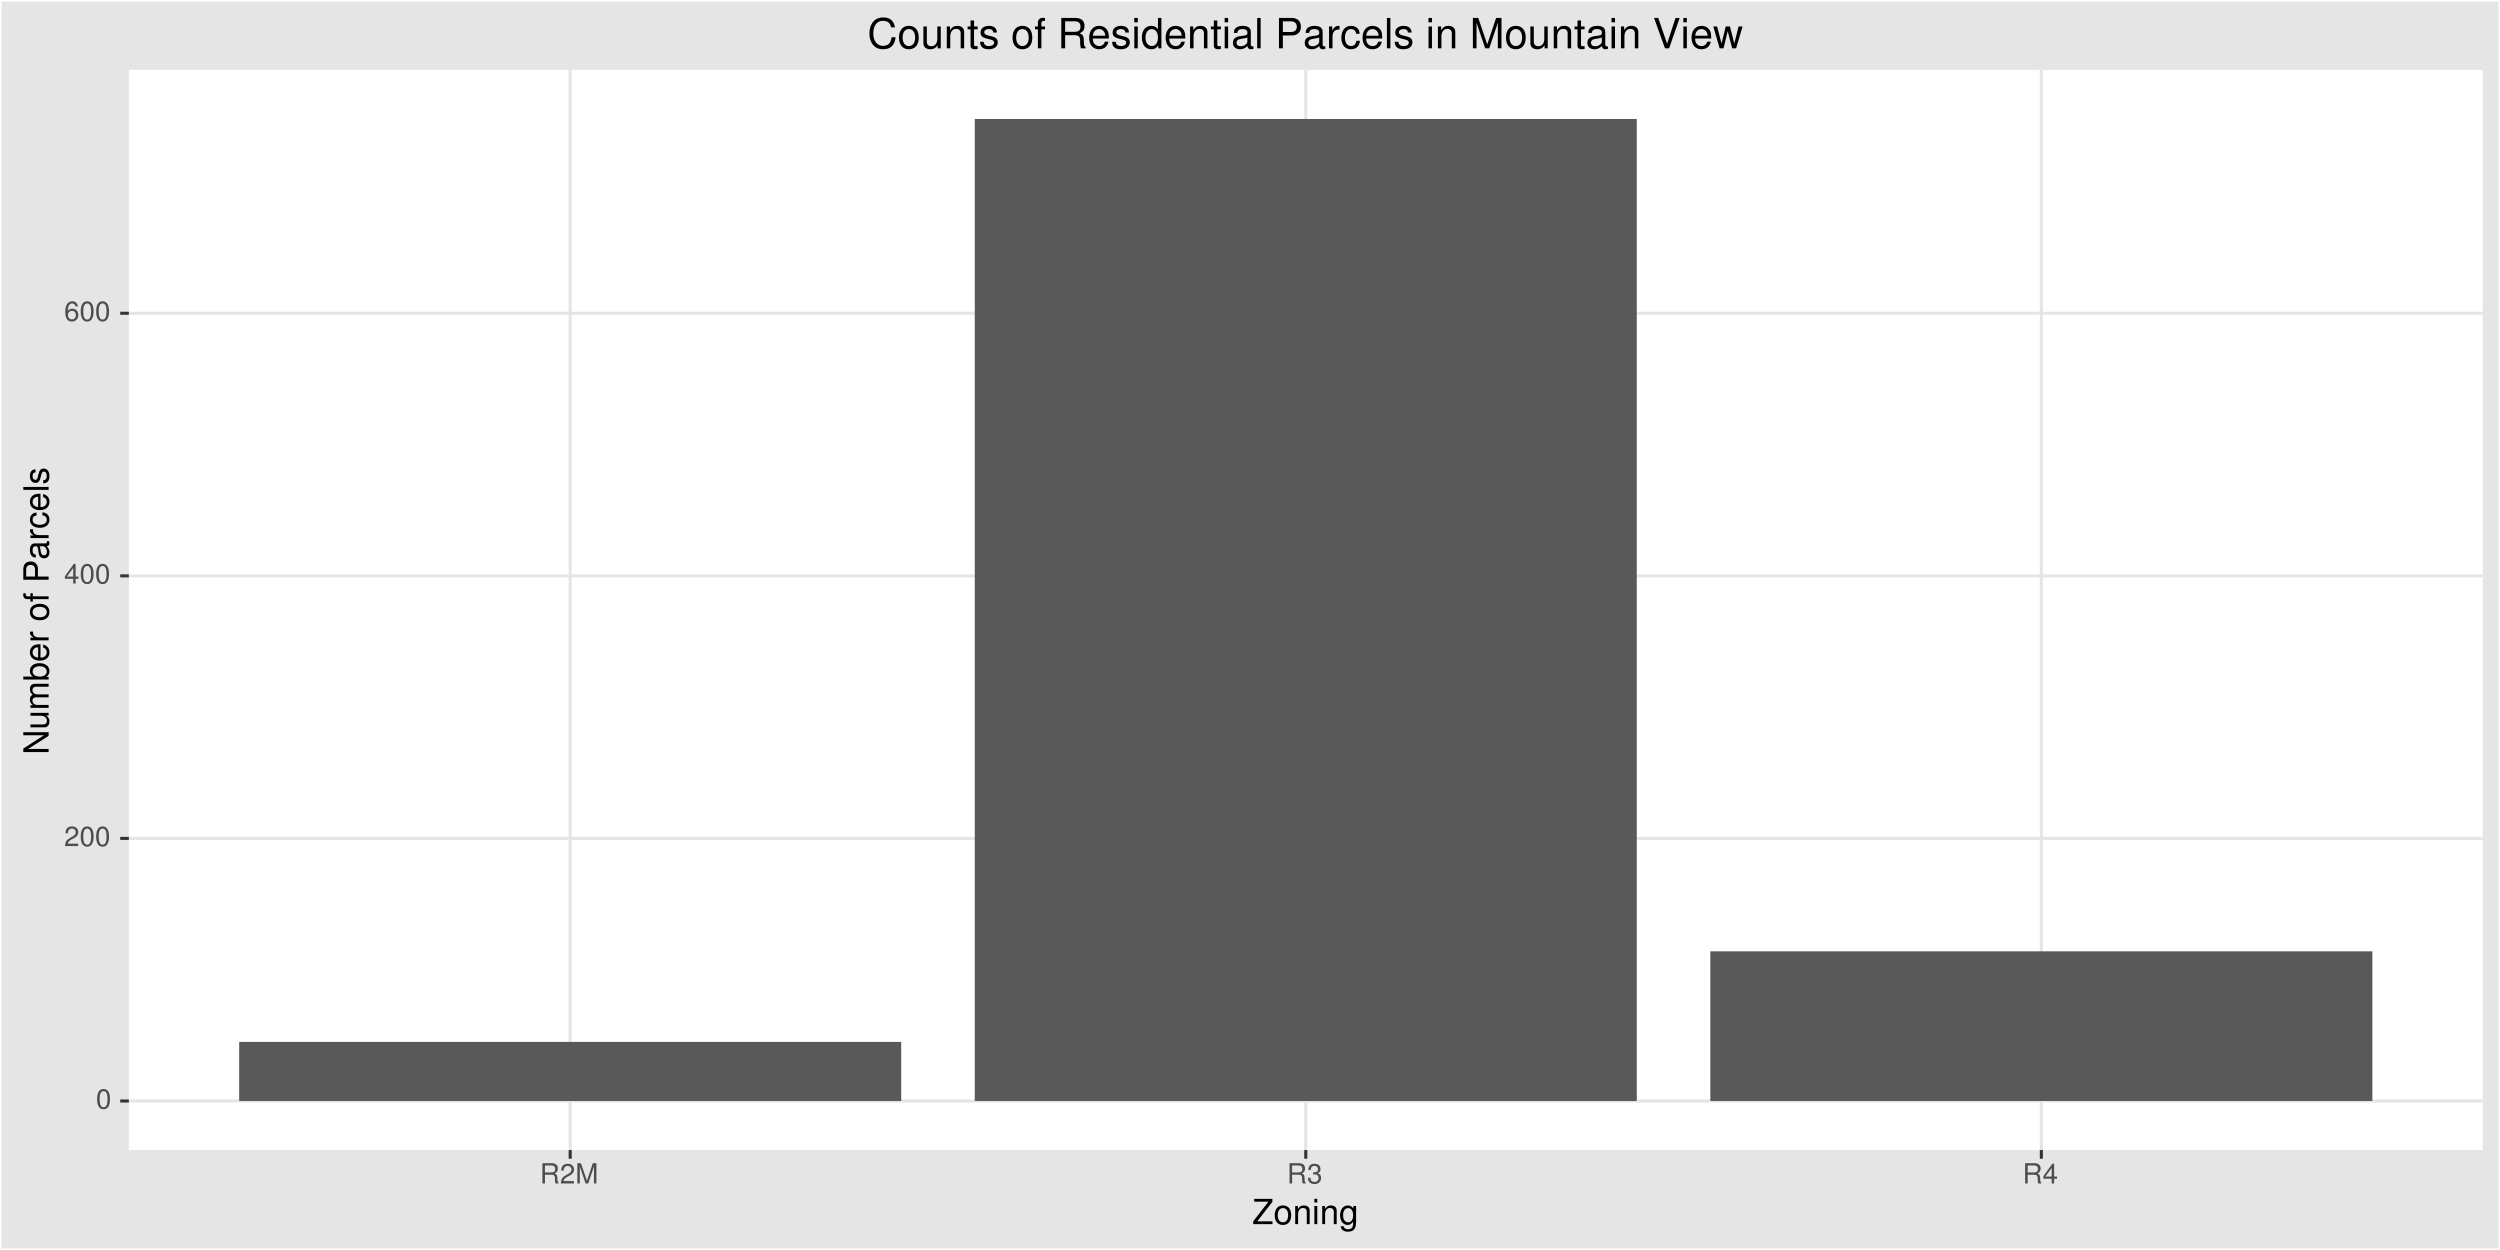
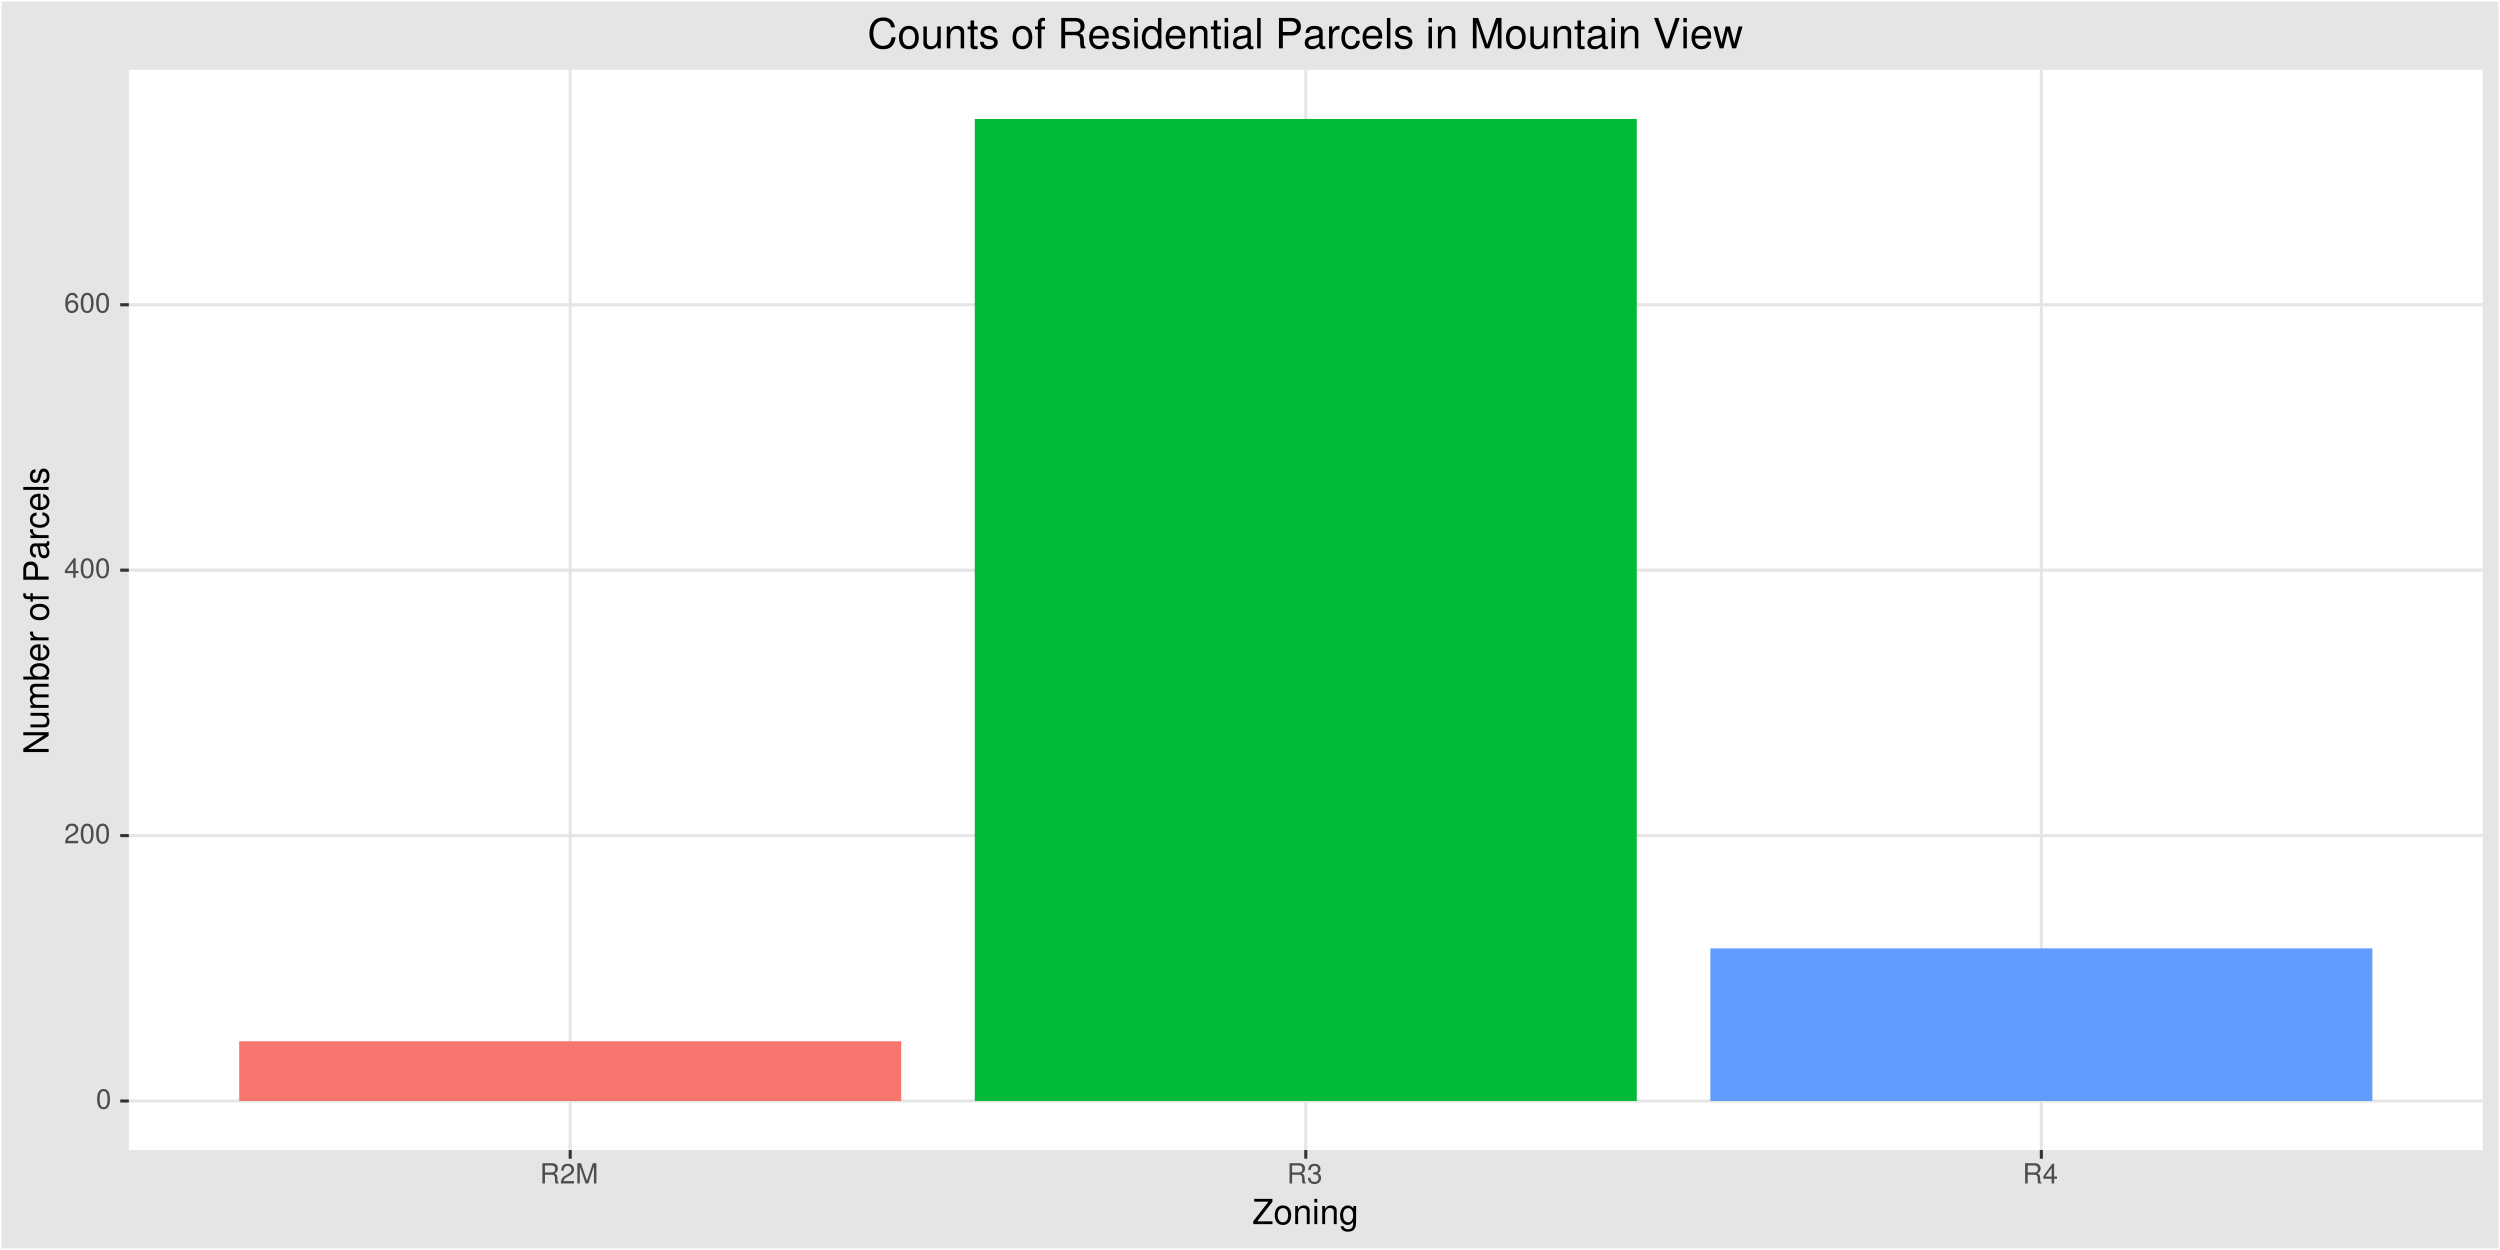
<svg xmlns="http://www.w3.org/2000/svg" xmlns:xlink="http://www.w3.org/1999/xlink" width="864pt" height="432pt" viewBox="0 0 864 432" version="1.1">
  <defs>
    <g>
      <symbol overflow="visible" id="glyph0-0">
        <path style="stroke:none;" d="" />
      </symbol>
      <symbol overflow="visible" id="glyph0-1">
        <path style="stroke:none;" d="M 2.641 -6.797 C 2 -6.797 1.422 -6.531 1.078 -6.047 C 0.641 -5.453 0.406 -4.547 0.406 -3.297 C 0.406 -1 1.188 0.219 2.641 0.219 C 4.078 0.219 4.859 -1 4.859 -3.234 C 4.859 -4.562 4.656 -5.438 4.203 -6.047 C 3.844 -6.531 3.281 -6.797 2.641 -6.797 Z M 2.641 -6.047 C 3.547 -6.047 4 -5.125 4 -3.312 C 4 -1.375 3.562 -0.484 2.625 -0.484 C 1.734 -0.484 1.281 -1.422 1.281 -3.281 C 1.281 -5.141 1.734 -6.047 2.641 -6.047 Z M 2.641 -6.047 " />
      </symbol>
      <symbol overflow="visible" id="glyph0-2">
        <path style="stroke:none;" d="M 4.859 -0.828 L 1.281 -0.828 C 1.359 -1.391 1.672 -1.75 2.5 -2.234 L 3.469 -2.75 C 4.406 -3.266 4.906 -3.969 4.906 -4.812 C 4.906 -5.375 4.672 -5.906 4.266 -6.266 C 3.859 -6.625 3.375 -6.797 2.719 -6.797 C 1.859 -6.797 1.219 -6.5 0.844 -5.922 C 0.609 -5.562 0.5 -5.125 0.484 -4.438 L 1.328 -4.438 C 1.359 -4.906 1.406 -5.188 1.531 -5.406 C 1.75 -5.812 2.188 -6.062 2.703 -6.062 C 3.469 -6.062 4.031 -5.516 4.031 -4.781 C 4.031 -4.25 3.719 -3.797 3.125 -3.438 L 2.234 -2.938 C 0.812 -2.141 0.406 -1.5 0.328 0 L 4.859 0 Z M 4.859 -0.828 " />
      </symbol>
      <symbol overflow="visible" id="glyph0-3">
        <path style="stroke:none;" d="M 3.141 -1.625 L 3.141 0 L 3.984 0 L 3.984 -1.625 L 4.984 -1.625 L 4.984 -2.391 L 3.984 -2.391 L 3.984 -6.797 L 3.359 -6.797 L 0.266 -2.516 L 0.266 -1.625 Z M 3.141 -2.391 L 1 -2.391 L 3.141 -5.359 Z M 3.141 -2.391 " />
      </symbol>
      <symbol overflow="visible" id="glyph0-4">
        <path style="stroke:none;" d="M 4.781 -5.031 C 4.609 -6.141 3.891 -6.797 2.844 -6.797 C 2.094 -6.797 1.422 -6.438 1.031 -5.828 C 0.609 -5.172 0.406 -4.344 0.406 -3.094 C 0.406 -1.953 0.578 -1.234 0.984 -0.625 C 1.359 -0.078 1.953 0.219 2.703 0.219 C 3.984 0.219 4.922 -0.734 4.922 -2.078 C 4.922 -3.344 4.062 -4.234 2.844 -4.234 C 2.172 -4.234 1.641 -3.969 1.281 -3.469 C 1.281 -5.125 1.828 -6.047 2.797 -6.047 C 3.391 -6.047 3.797 -5.672 3.938 -5.031 Z M 2.734 -3.484 C 3.547 -3.484 4.062 -2.922 4.062 -2 C 4.062 -1.156 3.484 -0.531 2.703 -0.531 C 1.922 -0.531 1.328 -1.188 1.328 -2.047 C 1.328 -2.891 1.906 -3.484 2.734 -3.484 Z M 2.734 -3.484 " />
      </symbol>
      <symbol overflow="visible" id="glyph0-5">
        <path style="stroke:none;" d="M 1.781 -3.016 L 4.094 -3.016 C 4.891 -3.016 5.234 -2.625 5.234 -1.766 L 5.234 -1.141 C 5.234 -0.703 5.312 -0.281 5.438 0 L 6.516 0 L 6.516 -0.219 C 6.172 -0.453 6.109 -0.703 6.094 -1.625 C 6.078 -2.781 5.906 -3.125 5.141 -3.453 C 5.922 -3.844 6.25 -4.328 6.25 -5.125 C 6.25 -6.328 5.484 -7 4.109 -7 L 0.891 -7 L 0.891 0 L 1.781 0 Z M 1.781 -3.797 L 1.781 -6.203 L 3.938 -6.203 C 4.438 -6.203 4.734 -6.125 4.953 -5.938 C 5.188 -5.734 5.312 -5.422 5.312 -5 C 5.312 -4.172 4.891 -3.797 3.938 -3.797 Z M 1.781 -3.797 " />
      </symbol>
      <symbol overflow="visible" id="glyph0-6">
        <path style="stroke:none;" d="M 4.484 0 L 6.453 -5.859 L 6.453 0 L 7.297 0 L 7.297 -7 L 6.062 -7 L 4.031 -0.906 L 1.953 -7 L 0.719 -7 L 0.719 0 L 1.562 0 L 1.562 -5.859 L 3.547 0 Z M 4.484 0 " />
      </symbol>
      <symbol overflow="visible" id="glyph0-7">
        <path style="stroke:none;" d="M 2.125 -3.125 L 2.578 -3.125 C 3.516 -3.125 3.984 -2.703 3.984 -1.891 C 3.984 -1.031 3.469 -0.531 2.578 -0.531 C 1.656 -0.531 1.203 -0.984 1.156 -1.969 L 0.312 -1.969 C 0.344 -1.422 0.438 -1.078 0.609 -0.766 C 0.953 -0.109 1.625 0.219 2.547 0.219 C 3.953 0.219 4.859 -0.609 4.859 -1.906 C 4.859 -2.766 4.516 -3.25 3.703 -3.516 C 4.344 -3.766 4.656 -4.25 4.656 -4.938 C 4.656 -6.109 3.875 -6.797 2.578 -6.797 C 1.203 -6.797 0.484 -6.047 0.453 -4.609 L 1.297 -4.609 C 1.312 -5.016 1.344 -5.25 1.453 -5.453 C 1.641 -5.828 2.062 -6.062 2.594 -6.062 C 3.344 -6.062 3.797 -5.625 3.797 -4.906 C 3.797 -4.422 3.609 -4.141 3.25 -3.984 C 3.016 -3.891 2.719 -3.844 2.125 -3.844 Z M 2.125 -3.125 " />
      </symbol>
      <symbol overflow="visible" id="glyph1-0">
        <path style="stroke:none;" d="" />
      </symbol>
      <symbol overflow="visible" id="glyph1-1">
        <path style="stroke:none;" d="M 6.969 -8.75 L 0.672 -8.75 L 0.672 -7.766 L 5.594 -7.766 L 0.344 -0.984 L 0.344 0 L 7 0 L 7 -0.984 L 1.734 -0.984 L 6.969 -7.734 Z M 6.969 -8.75 " />
      </symbol>
      <symbol overflow="visible" id="glyph1-2">
        <path style="stroke:none;" d="M 3.266 -6.469 C 1.5 -6.469 0.438 -5.203 0.438 -3.094 C 0.438 -0.984 1.484 0.281 3.281 0.281 C 5.047 0.281 6.125 -0.984 6.125 -3.047 C 6.125 -5.219 5.078 -6.469 3.266 -6.469 Z M 3.281 -5.547 C 4.406 -5.547 5.078 -4.625 5.078 -3.062 C 5.078 -1.578 4.375 -0.641 3.281 -0.641 C 2.156 -0.641 1.469 -1.578 1.469 -3.094 C 1.469 -4.609 2.156 -5.547 3.281 -5.547 Z M 3.281 -5.547 " />
      </symbol>
      <symbol overflow="visible" id="glyph1-3">
        <path style="stroke:none;" d="M 0.844 -6.281 L 0.844 0 L 1.844 0 L 1.844 -3.469 C 1.844 -4.75 2.516 -5.594 3.547 -5.594 C 4.344 -5.594 4.844 -5.109 4.844 -4.359 L 4.844 0 L 5.844 0 L 5.844 -4.75 C 5.844 -5.797 5.062 -6.469 3.859 -6.469 C 2.922 -6.469 2.312 -6.109 1.766 -5.234 L 1.766 -6.281 Z M 0.844 -6.281 " />
      </symbol>
      <symbol overflow="visible" id="glyph1-4">
        <path style="stroke:none;" d="M 1.797 -6.281 L 0.797 -6.281 L 0.797 0 L 1.797 0 Z M 1.797 -8.75 L 0.797 -8.75 L 0.797 -7.484 L 1.797 -7.484 Z M 1.797 -8.75 " />
      </symbol>
      <symbol overflow="visible" id="glyph1-5">
        <path style="stroke:none;" d="M 4.938 -6.281 L 4.938 -5.375 C 4.438 -6.125 3.828 -6.469 3.031 -6.469 C 1.422 -6.469 0.344 -5.078 0.344 -3.031 C 0.344 -2 0.625 -1.156 1.141 -0.562 C 1.609 -0.031 2.281 0.281 2.938 0.281 C 3.734 0.281 4.281 -0.062 4.844 -0.859 L 4.844 -0.531 C 4.844 0.328 4.734 0.844 4.484 1.188 C 4.219 1.562 3.703 1.781 3.094 1.781 C 2.641 1.781 2.234 1.656 1.953 1.438 C 1.734 1.266 1.625 1.094 1.578 0.719 L 0.547 0.719 C 0.656 1.906 1.578 2.609 3.062 2.609 C 4 2.609 4.797 2.312 5.203 1.812 C 5.688 1.234 5.875 0.438 5.875 -1.031 L 5.875 -6.281 Z M 3.125 -5.547 C 4.219 -5.547 4.844 -4.625 4.844 -3.062 C 4.844 -1.562 4.203 -0.641 3.141 -0.641 C 2.047 -0.641 1.391 -1.578 1.391 -3.094 C 1.391 -4.609 2.062 -5.547 3.125 -5.547 Z M 3.125 -5.547 " />
      </symbol>
      <symbol overflow="visible" id="glyph2-0">
        <path style="stroke:none;" d="" />
      </symbol>
      <symbol overflow="visible" id="glyph2-1">
        <path style="stroke:none;" d="M -8.75 -7.75 L -8.75 -6.703 L -1.594 -6.703 L -8.75 -2.125 L -8.75 -0.906 L 0 -0.906 L 0 -1.969 L -7.094 -1.969 L 0 -6.484 L 0 -7.75 Z M -8.75 -7.75 " />
      </symbol>
      <symbol overflow="visible" id="glyph2-2">
        <path style="stroke:none;" d="M 0 -5.781 L -6.281 -5.781 L -6.281 -4.781 L -2.719 -4.781 C -1.438 -4.781 -0.594 -4.109 -0.594 -3.078 C -0.594 -2.281 -1.078 -1.781 -1.844 -1.781 L -6.281 -1.781 L -6.281 -0.781 L -1.438 -0.781 C -0.391 -0.781 0.281 -1.562 0.281 -2.781 C 0.281 -3.703 -0.047 -4.297 -0.875 -4.891 L 0 -4.891 Z M 0 -5.781 " />
      </symbol>
      <symbol overflow="visible" id="glyph2-3">
        <path style="stroke:none;" d="M -6.281 -0.844 L 0 -0.844 L 0 -1.844 L -3.953 -1.844 C -4.859 -1.844 -5.594 -2.516 -5.594 -3.328 C -5.594 -4.062 -5.141 -4.484 -4.328 -4.484 L 0 -4.484 L 0 -5.5 L -3.953 -5.5 C -4.859 -5.5 -5.594 -6.156 -5.594 -6.969 C -5.594 -7.703 -5.125 -8.141 -4.328 -8.141 L 0 -8.141 L 0 -9.141 L -4.719 -9.141 C -5.844 -9.141 -6.469 -8.5 -6.469 -7.312 C -6.469 -6.484 -6.219 -5.969 -5.516 -5.391 C -6.188 -5.016 -6.469 -4.516 -6.469 -3.703 C -6.469 -2.859 -6.156 -2.297 -5.406 -1.766 L -6.281 -1.766 Z M -6.281 -0.844 " />
      </symbol>
      <symbol overflow="visible" id="glyph2-4">
        <path style="stroke:none;" d="M -8.75 -0.641 L 0 -0.641 L 0 -1.547 L -0.797 -1.547 C -0.078 -2.031 0.281 -2.656 0.281 -3.547 C 0.281 -5.203 -1.078 -6.281 -3.172 -6.281 C -5.203 -6.281 -6.469 -5.25 -6.469 -3.594 C -6.469 -2.719 -6.141 -2.109 -5.438 -1.641 L -8.75 -1.641 Z M -5.531 -3.391 C -5.531 -4.516 -4.562 -5.234 -3.062 -5.234 C -1.625 -5.234 -0.656 -4.484 -0.656 -3.391 C -0.656 -2.344 -1.625 -1.641 -3.094 -1.641 C -4.578 -1.641 -5.531 -2.344 -5.531 -3.391 Z M -5.531 -3.391 " />
      </symbol>
      <symbol overflow="visible" id="glyph2-5">
        <path style="stroke:none;" d="M -2.812 -6.156 C -3.766 -6.156 -4.344 -6.078 -4.812 -5.906 C -5.844 -5.5 -6.469 -4.531 -6.469 -3.359 C -6.469 -1.609 -5.125 -0.484 -3.062 -0.484 C -1 -0.484 0.281 -1.578 0.281 -3.344 C 0.281 -4.781 -0.547 -5.766 -1.906 -6.031 L -1.906 -5.016 C -1.078 -4.734 -0.641 -4.172 -0.641 -3.375 C -0.641 -2.734 -0.938 -2.203 -1.469 -1.859 C -1.828 -1.625 -2.188 -1.531 -2.812 -1.531 Z M -3.625 -1.547 C -4.781 -1.625 -5.547 -2.344 -5.547 -3.344 C -5.547 -4.328 -4.734 -5.094 -3.703 -5.094 C -3.672 -5.094 -3.641 -5.094 -3.625 -5.078 Z M -3.625 -1.547 " />
      </symbol>
      <symbol overflow="visible" id="glyph2-6">
        <path style="stroke:none;" d="M -6.281 -0.828 L 0 -0.828 L 0 -1.844 L -3.266 -1.844 C -4.156 -1.844 -4.75 -2.062 -5.094 -2.547 C -5.328 -2.859 -5.406 -3.156 -5.406 -3.859 L -6.438 -3.859 C -6.453 -3.688 -6.469 -3.594 -6.469 -3.469 C -6.469 -2.812 -6.078 -2.328 -5.141 -1.75 L -6.281 -1.75 Z M -6.281 -0.828 " />
      </symbol>
      <symbol overflow="visible" id="glyph2-7">
        <path style="stroke:none;" d="" />
      </symbol>
      <symbol overflow="visible" id="glyph2-8">
        <path style="stroke:none;" d="M -6.469 -3.266 C -6.469 -1.5 -5.203 -0.438 -3.094 -0.438 C -0.984 -0.438 0.281 -1.484 0.281 -3.281 C 0.281 -5.047 -0.984 -6.125 -3.047 -6.125 C -5.219 -6.125 -6.469 -5.078 -6.469 -3.266 Z M -5.547 -3.281 C -5.547 -4.406 -4.625 -5.078 -3.062 -5.078 C -1.578 -5.078 -0.641 -4.375 -0.641 -3.281 C -0.641 -2.156 -1.578 -1.469 -3.094 -1.469 C -4.609 -1.469 -5.547 -2.156 -5.547 -3.281 Z M -5.547 -3.281 " />
      </symbol>
      <symbol overflow="visible" id="glyph2-9">
        <path style="stroke:none;" d="M -6.281 -3.094 L -6.281 -2.047 L -7.266 -2.047 C -7.688 -2.047 -7.906 -2.297 -7.906 -2.75 C -7.906 -2.828 -7.906 -2.875 -7.891 -3.094 L -8.719 -3.094 C -8.766 -2.875 -8.781 -2.734 -8.781 -2.531 C -8.781 -1.609 -8.25 -1.062 -7.359 -1.062 L -6.281 -1.062 L -6.281 -0.219 L -5.469 -0.219 L -5.469 -1.062 L 0 -1.062 L 0 -2.047 L -5.469 -2.047 L -5.469 -3.094 Z M -6.281 -3.094 " />
      </symbol>
      <symbol overflow="visible" id="glyph2-10">
        <path style="stroke:none;" d="M -3.703 -2.203 L -3.703 -4.953 C -3.703 -5.641 -3.906 -6.188 -4.328 -6.641 C -4.812 -7.172 -5.375 -7.406 -6.188 -7.406 C -7.828 -7.406 -8.75 -6.438 -8.75 -4.703 L -8.75 -1.094 L 0 -1.094 L 0 -2.203 Z M -4.688 -2.203 L -7.766 -2.203 L -7.766 -4.531 C -7.766 -5.609 -7.188 -6.234 -6.234 -6.234 C -5.266 -6.234 -4.688 -5.609 -4.688 -4.531 Z M -4.688 -2.203 " />
      </symbol>
      <symbol overflow="visible" id="glyph2-11">
        <path style="stroke:none;" d="M -0.594 -6.422 C -0.562 -6.312 -0.562 -6.266 -0.562 -6.203 C -0.562 -5.859 -0.75 -5.656 -1.062 -5.656 L -4.75 -5.656 C -5.875 -5.656 -6.469 -4.844 -6.469 -3.297 C -6.469 -2.391 -6.203 -1.625 -5.734 -1.219 C -5.406 -0.922 -5.047 -0.797 -4.422 -0.781 L -4.422 -1.781 C -5.203 -1.875 -5.547 -2.328 -5.547 -3.266 C -5.547 -4.156 -5.203 -4.672 -4.609 -4.672 L -4.344 -4.672 C -3.922 -4.672 -3.75 -4.422 -3.641 -3.625 C -3.469 -2.203 -3.422 -1.984 -3.266 -1.609 C -2.969 -0.875 -2.406 -0.5 -1.578 -0.5 C -0.438 -0.5 0.281 -1.297 0.281 -2.562 C 0.281 -3.359 0 -4 -0.641 -4.703 C -0.016 -4.781 0.281 -5.094 0.281 -5.734 C 0.281 -5.938 0.25 -6.094 0.172 -6.422 Z M -1.984 -4.672 C -1.641 -4.672 -1.438 -4.578 -1.156 -4.266 C -0.797 -3.859 -0.594 -3.375 -0.594 -2.781 C -0.594 -2 -0.969 -1.547 -1.609 -1.547 C -2.266 -1.547 -2.609 -1.984 -2.766 -3.062 C -2.906 -4.109 -2.953 -4.328 -3.109 -4.672 Z M -1.984 -4.672 " />
      </symbol>
      <symbol overflow="visible" id="glyph2-12">
        <path style="stroke:none;" d="M -4.172 -5.656 C -4.781 -5.609 -5.188 -5.469 -5.531 -5.234 C -6.125 -4.797 -6.469 -4.047 -6.469 -3.172 C -6.469 -1.469 -5.125 -0.375 -3.031 -0.375 C -1.016 -0.375 0.281 -1.453 0.281 -3.156 C 0.281 -4.656 -0.625 -5.609 -2.156 -5.719 L -2.156 -4.719 C -1.156 -4.547 -0.641 -4.031 -0.641 -3.188 C -0.641 -2.078 -1.547 -1.422 -3.031 -1.422 C -4.609 -1.422 -5.547 -2.062 -5.547 -3.156 C -5.547 -4 -5.047 -4.531 -4.172 -4.641 Z M -4.172 -5.656 " />
      </symbol>
      <symbol overflow="visible" id="glyph2-13">
        <path style="stroke:none;" d="M -8.75 -1.828 L -8.75 -0.812 L 0 -0.812 L 0 -1.828 Z M -8.75 -1.828 " />
      </symbol>
      <symbol overflow="visible" id="glyph2-14">
        <path style="stroke:none;" d="M -4.531 -5.25 C -5.766 -5.25 -6.469 -4.422 -6.469 -2.969 C -6.469 -1.516 -5.719 -0.562 -4.547 -0.562 C -3.562 -0.562 -3.094 -1.062 -2.734 -2.562 L -2.516 -3.484 C -2.344 -4.188 -2.094 -4.469 -1.625 -4.469 C -1.047 -4.469 -0.641 -3.875 -0.641 -3 C -0.641 -2.453 -0.797 -2 -1.062 -1.75 C -1.25 -1.594 -1.422 -1.531 -1.875 -1.469 L -1.875 -0.406 C -0.422 -0.453 0.281 -1.266 0.281 -2.922 C 0.281 -4.5 -0.5 -5.516 -1.719 -5.516 C -2.656 -5.516 -3.172 -4.984 -3.469 -3.734 L -3.703 -2.766 C -3.891 -1.953 -4.156 -1.609 -4.594 -1.609 C -5.172 -1.609 -5.547 -2.125 -5.547 -2.938 C -5.547 -3.75 -5.203 -4.172 -4.531 -4.203 Z M -4.531 -5.25 " />
      </symbol>
      <symbol overflow="visible" id="glyph3-0">
        <path style="stroke:none;" d="" />
      </symbol>
      <symbol overflow="visible" id="glyph3-1">
        <path style="stroke:none;" d="M 9.531 -7.25 C 9.125 -9.547 7.797 -10.672 5.484 -10.672 C 4.078 -10.672 2.938 -10.234 2.156 -9.359 C 1.203 -8.328 0.688 -6.828 0.688 -5.125 C 0.688 -3.406 1.219 -1.922 2.219 -0.891 C 3.031 -0.062 4.062 0.328 5.438 0.328 C 8 0.328 9.438 -1.047 9.75 -3.828 L 8.375 -3.828 C 8.25 -3.109 8.109 -2.625 7.891 -2.203 C 7.469 -1.344 6.562 -0.844 5.453 -0.844 C 3.359 -0.844 2.031 -2.516 2.031 -5.141 C 2.031 -7.844 3.297 -9.5 5.328 -9.5 C 6.188 -9.5 6.969 -9.234 7.406 -8.828 C 7.797 -8.469 8.016 -8.031 8.172 -7.25 Z M 9.531 -7.25 " />
      </symbol>
      <symbol overflow="visible" id="glyph3-2">
        <path style="stroke:none;" d="M 3.922 -7.766 C 1.797 -7.766 0.516 -6.25 0.516 -3.719 C 0.516 -1.188 1.781 0.328 3.938 0.328 C 6.047 0.328 7.344 -1.188 7.344 -3.656 C 7.344 -6.266 6.094 -7.766 3.922 -7.766 Z M 3.938 -6.656 C 5.281 -6.656 6.094 -5.547 6.094 -3.672 C 6.094 -1.906 5.266 -0.781 3.938 -0.781 C 2.594 -0.781 1.766 -1.891 1.766 -3.719 C 1.766 -5.531 2.594 -6.656 3.938 -6.656 Z M 3.938 -6.656 " />
      </symbol>
      <symbol overflow="visible" id="glyph3-3">
        <path style="stroke:none;" d="M 6.938 0 L 6.938 -7.547 L 5.75 -7.547 L 5.75 -3.266 C 5.75 -1.734 4.938 -0.719 3.688 -0.719 C 2.734 -0.719 2.125 -1.297 2.125 -2.203 L 2.125 -7.547 L 0.938 -7.547 L 0.938 -1.734 C 0.938 -0.469 1.875 0.328 3.344 0.328 C 4.453 0.328 5.156 -0.062 5.859 -1.047 L 5.859 0 Z M 6.938 0 " />
      </symbol>
      <symbol overflow="visible" id="glyph3-4">
        <path style="stroke:none;" d="M 1.016 -7.547 L 1.016 0 L 2.219 0 L 2.219 -4.156 C 2.219 -5.703 3.031 -6.719 4.266 -6.719 C 5.219 -6.719 5.812 -6.141 5.812 -5.234 L 5.812 0 L 7.016 0 L 7.016 -5.703 C 7.016 -6.953 6.078 -7.766 4.625 -7.766 C 3.5 -7.766 2.781 -7.328 2.125 -6.281 L 2.125 -7.547 Z M 1.016 -7.547 " />
      </symbol>
      <symbol overflow="visible" id="glyph3-5">
        <path style="stroke:none;" d="M 3.656 -7.547 L 2.422 -7.547 L 2.422 -9.625 L 1.219 -9.625 L 1.219 -7.547 L 0.203 -7.547 L 0.203 -6.562 L 1.219 -6.562 L 1.219 -0.859 C 1.219 -0.094 1.75 0.328 2.672 0.328 C 2.969 0.328 3.25 0.297 3.656 0.234 L 3.656 -0.781 C 3.5 -0.734 3.312 -0.719 3.078 -0.719 C 2.562 -0.719 2.422 -0.859 2.422 -1.391 L 2.422 -6.562 L 3.656 -6.562 Z M 3.656 -7.547 " />
      </symbol>
      <symbol overflow="visible" id="glyph3-6">
        <path style="stroke:none;" d="M 6.312 -5.453 C 6.297 -6.922 5.312 -7.766 3.578 -7.766 C 1.812 -7.766 0.672 -6.859 0.672 -5.453 C 0.672 -4.281 1.281 -3.719 3.062 -3.281 L 4.188 -3.016 C 5.031 -2.812 5.359 -2.5 5.359 -1.953 C 5.359 -1.25 4.656 -0.781 3.594 -0.781 C 2.953 -0.781 2.406 -0.969 2.109 -1.281 C 1.922 -1.5 1.828 -1.719 1.75 -2.25 L 0.484 -2.25 C 0.547 -0.5 1.531 0.328 3.5 0.328 C 5.406 0.328 6.609 -0.609 6.609 -2.062 C 6.609 -3.188 5.984 -3.797 4.484 -4.156 L 3.328 -4.438 C 2.344 -4.672 1.938 -4.984 1.938 -5.516 C 1.938 -6.203 2.547 -6.656 3.531 -6.656 C 4.5 -6.656 5.016 -6.234 5.047 -5.453 Z M 6.312 -5.453 " />
      </symbol>
      <symbol overflow="visible" id="glyph3-7">
        <path style="stroke:none;" d="" />
      </symbol>
      <symbol overflow="visible" id="glyph3-8">
        <path style="stroke:none;" d="M 3.719 -7.547 L 2.469 -7.547 L 2.469 -8.734 C 2.469 -9.234 2.75 -9.5 3.297 -9.5 C 3.406 -9.5 3.438 -9.5 3.719 -9.484 L 3.719 -10.469 C 3.438 -10.531 3.281 -10.547 3.047 -10.547 C 1.938 -10.547 1.266 -9.906 1.266 -8.828 L 1.266 -7.547 L 0.266 -7.547 L 0.266 -6.562 L 1.266 -6.562 L 1.266 0 L 2.469 0 L 2.469 -6.562 L 3.719 -6.562 Z M 3.719 -7.547 " />
      </symbol>
      <symbol overflow="visible" id="glyph3-9">
        <path style="stroke:none;" d="M 2.672 -4.531 L 6.141 -4.531 C 7.328 -4.531 7.859 -3.953 7.859 -2.656 L 7.844 -1.719 C 7.844 -1.062 7.969 -0.438 8.156 0 L 9.781 0 L 9.781 -0.328 C 9.281 -0.672 9.172 -1.047 9.141 -2.453 C 9.141 -4.172 8.859 -4.703 7.719 -5.188 C 8.906 -5.766 9.375 -6.5 9.375 -7.688 C 9.375 -9.516 8.234 -10.5 6.188 -10.5 L 1.344 -10.5 L 1.344 0 L 2.672 0 Z M 2.672 -5.703 L 2.672 -9.328 L 5.922 -9.328 C 6.672 -9.328 7.109 -9.203 7.438 -8.922 C 7.797 -8.609 7.984 -8.141 7.984 -7.5 C 7.984 -6.266 7.344 -5.703 5.922 -5.703 Z M 2.672 -5.703 " />
      </symbol>
      <symbol overflow="visible" id="glyph3-10">
        <path style="stroke:none;" d="M 7.391 -3.375 C 7.391 -4.531 7.297 -5.219 7.094 -5.781 C 6.594 -7.016 5.453 -7.766 4.031 -7.766 C 1.938 -7.766 0.578 -6.156 0.578 -3.672 C 0.578 -1.203 1.891 0.328 4 0.328 C 5.734 0.328 6.922 -0.641 7.234 -2.297 L 6.016 -2.297 C 5.688 -1.297 5.016 -0.781 4.047 -0.781 C 3.281 -0.781 2.641 -1.125 2.234 -1.75 C 1.938 -2.188 1.844 -2.625 1.828 -3.375 Z M 1.859 -4.344 C 1.953 -5.75 2.812 -6.656 4.016 -6.656 C 5.203 -6.656 6.109 -5.672 6.109 -4.438 C 6.109 -4.406 6.109 -4.375 6.094 -4.344 Z M 1.859 -4.344 " />
      </symbol>
      <symbol overflow="visible" id="glyph3-11">
        <path style="stroke:none;" d="M 2.156 -7.547 L 0.969 -7.547 L 0.969 0 L 2.156 0 Z M 2.156 -10.5 L 0.953 -10.5 L 0.953 -8.984 L 2.156 -8.984 Z M 2.156 -10.5 " />
      </symbol>
      <symbol overflow="visible" id="glyph3-12">
        <path style="stroke:none;" d="M 7.125 -10.5 L 5.938 -10.5 L 5.938 -6.594 C 5.438 -7.359 4.625 -7.766 3.609 -7.766 C 1.656 -7.766 0.375 -6.188 0.375 -3.781 C 0.375 -1.234 1.625 0.328 3.656 0.328 C 4.703 0.328 5.422 -0.062 6.062 -1 L 6.062 0 L 7.125 0 Z M 3.812 -6.641 C 5.109 -6.641 5.938 -5.484 5.938 -3.688 C 5.938 -1.938 5.094 -0.797 3.828 -0.797 C 2.5 -0.797 1.625 -1.953 1.625 -3.719 C 1.625 -5.469 2.5 -6.641 3.812 -6.641 Z M 3.812 -6.641 " />
      </symbol>
      <symbol overflow="visible" id="glyph3-13">
        <path style="stroke:none;" d="M 7.703 -0.703 C 7.578 -0.672 7.516 -0.672 7.453 -0.672 C 7.031 -0.672 6.797 -0.891 6.797 -1.266 L 6.797 -5.703 C 6.797 -7.047 5.812 -7.766 3.969 -7.766 C 2.859 -7.766 1.953 -7.453 1.453 -6.891 C 1.109 -6.5 0.969 -6.062 0.938 -5.312 L 2.141 -5.312 C 2.25 -6.234 2.797 -6.656 3.922 -6.656 C 5 -6.656 5.609 -6.25 5.609 -5.531 L 5.609 -5.219 C 5.609 -4.703 5.297 -4.5 4.344 -4.375 C 2.656 -4.156 2.391 -4.109 1.938 -3.922 C 1.047 -3.562 0.609 -2.875 0.609 -1.906 C 0.609 -0.531 1.562 0.328 3.078 0.328 C 4.031 0.328 4.797 0 5.641 -0.781 C 5.734 -0.016 6.109 0.328 6.891 0.328 C 7.125 0.328 7.312 0.297 7.703 0.203 Z M 5.609 -2.375 C 5.609 -1.969 5.484 -1.734 5.125 -1.391 C 4.641 -0.953 4.047 -0.719 3.344 -0.719 C 2.406 -0.719 1.859 -1.172 1.859 -1.938 C 1.859 -2.719 2.391 -3.125 3.672 -3.312 C 4.938 -3.484 5.203 -3.547 5.609 -3.734 Z M 5.609 -2.375 " />
      </symbol>
      <symbol overflow="visible" id="glyph3-14">
        <path style="stroke:none;" d="M 2.188 -10.5 L 0.984 -10.5 L 0.984 0 L 2.188 0 Z M 2.188 -10.5 " />
      </symbol>
      <symbol overflow="visible" id="glyph3-15">
        <path style="stroke:none;" d="M 2.656 -4.453 L 5.953 -4.453 C 6.766 -4.453 7.422 -4.703 7.984 -5.203 C 8.609 -5.781 8.891 -6.453 8.891 -7.422 C 8.891 -9.391 7.719 -10.5 5.641 -10.5 L 1.312 -10.5 L 1.312 0 L 2.656 0 Z M 2.656 -5.641 L 2.656 -9.328 L 5.453 -9.328 C 6.734 -9.328 7.484 -8.625 7.484 -7.484 C 7.484 -6.328 6.734 -5.641 5.453 -5.641 Z M 2.656 -5.641 " />
      </symbol>
      <symbol overflow="visible" id="glyph3-16">
        <path style="stroke:none;" d="M 1 -7.547 L 1 0 L 2.203 0 L 2.203 -3.922 C 2.203 -5 2.484 -5.703 3.047 -6.125 C 3.422 -6.391 3.781 -6.484 4.625 -6.5 L 4.625 -7.719 C 4.422 -7.75 4.328 -7.766 4.156 -7.766 C 3.391 -7.766 2.797 -7.297 2.109 -6.188 L 2.109 -7.547 Z M 1 -7.547 " />
      </symbol>
      <symbol overflow="visible" id="glyph3-17">
        <path style="stroke:none;" d="M 6.781 -5.016 C 6.734 -5.75 6.562 -6.219 6.281 -6.641 C 5.766 -7.344 4.859 -7.766 3.797 -7.766 C 1.766 -7.766 0.453 -6.156 0.453 -3.641 C 0.453 -1.203 1.75 0.328 3.781 0.328 C 5.594 0.328 6.734 -0.75 6.875 -2.594 L 5.656 -2.594 C 5.453 -1.391 4.844 -0.781 3.812 -0.781 C 2.5 -0.781 1.703 -1.859 1.703 -3.641 C 1.703 -5.531 2.484 -6.656 3.781 -6.656 C 4.797 -6.656 5.438 -6.062 5.578 -5.016 Z M 6.781 -5.016 " />
      </symbol>
      <symbol overflow="visible" id="glyph3-18">
        <path style="stroke:none;" d="M 6.734 0 L 9.703 -8.797 L 9.703 0 L 10.969 0 L 10.969 -10.5 L 9.109 -10.5 L 6.047 -1.359 L 2.938 -10.5 L 1.078 -10.5 L 1.078 0 L 2.344 0 L 2.344 -8.797 L 5.328 0 Z M 6.734 0 " />
      </symbol>
      <symbol overflow="visible" id="glyph3-19">
        <path style="stroke:none;" d="M 5.641 0 L 9.297 -10.5 L 7.859 -10.5 L 4.953 -1.609 L 1.875 -10.5 L 0.438 -10.5 L 4.203 0 Z M 5.641 0 " />
      </symbol>
      <symbol overflow="visible" id="glyph3-20">
        <path style="stroke:none;" d="M 7.984 0 L 10.203 -7.547 L 8.844 -7.547 L 7.344 -1.672 L 5.859 -7.547 L 4.391 -7.547 L 2.953 -1.672 L 1.406 -7.547 L 0.094 -7.547 L 2.281 0 L 3.625 0 L 5.078 -5.922 L 6.609 0 Z M 7.984 0 " />
      </symbol>
    </g>
    <clipPath id="clip1">
      <path d="M 44.531 24.152 L 859 24.152 L 859 398 L 44.531 398 Z M 44.531 24.152 " />
    </clipPath>
    <clipPath id="clip2">
-       <path d="M 44.531 334 L 859 334 L 859 336 L 44.531 336 Z M 44.531 334 " />
+       <path d="M 44.531 334 L 859 334 L 859 335 L 44.531 335 Z M 44.531 334 " />
    </clipPath>
    <clipPath id="clip3">
-       <path d="M 44.531 244 L 859 244 L 859 245 L 44.531 245 Z M 44.531 244 " />
+       <path d="M 44.531 242 L 859 242 L 859 244 L 44.531 244 Z M 44.531 242 " />
    </clipPath>
    <clipPath id="clip4">
-       <path d="M 44.531 153 L 859 153 L 859 154 L 44.531 154 Z M 44.531 153 " />
+       <path d="M 44.531 150 L 859 150 L 859 152 L 44.531 152 Z M 44.531 150 " />
    </clipPath>
    <clipPath id="clip5">
-       <path d="M 44.531 62 L 859 62 L 859 64 L 44.531 64 Z M 44.531 62 " />
+       <path d="M 44.531 59 L 859 59 L 859 60 L 44.531 60 Z M 44.531 59 " />
    </clipPath>
    <clipPath id="clip6">
      <path d="M 44.531 379 L 859 379 L 859 382 L 44.531 382 Z M 44.531 379 " />
    </clipPath>
    <clipPath id="clip7">
-       <path d="M 44.531 289 L 859 289 L 859 291 L 44.531 291 Z M 44.531 289 " />
+       <path d="M 44.531 288 L 859 288 L 859 290 L 44.531 290 Z M 44.531 288 " />
    </clipPath>
    <clipPath id="clip8">
-       <path d="M 44.531 198 L 859 198 L 859 200 L 44.531 200 Z M 44.531 198 " />
+       <path d="M 44.531 196 L 859 196 L 859 198 L 44.531 198 Z M 44.531 196 " />
    </clipPath>
    <clipPath id="clip9">
-       <path d="M 44.531 107 L 859 107 L 859 109 L 44.531 109 Z M 44.531 107 " />
+       <path d="M 44.531 104 L 859 104 L 859 106 L 44.531 106 Z M 44.531 104 " />
    </clipPath>
    <clipPath id="clip10">
      <path d="M 196 24.152 L 198 24.152 L 198 398.473 L 196 398.473 Z M 196 24.152 " />
    </clipPath>
    <clipPath id="clip11">
      <path d="M 450 24.152 L 452 24.152 L 452 398.473 L 450 398.473 Z M 450 24.152 " />
    </clipPath>
    <clipPath id="clip12">
      <path d="M 704 24.152 L 707 24.152 L 707 398.473 L 704 398.473 Z M 704 24.152 " />
    </clipPath>
  </defs>
-   <g id="surface506">
+   <g id="surface345">
    <rect x="0" y="0" width="864" height="432" style="fill:rgb(100%,100%,100%);fill-opacity:1;stroke:none;" />
    <rect x="0" y="0" width="864" height="432" style="fill:rgb(89.804%,89.804%,89.804%);fill-opacity:1;stroke:none;" />
    <path style="fill:none;stroke-width:1.067;stroke-linecap:round;stroke-linejoin:round;stroke:rgb(100%,100%,100%);stroke-opacity:1;stroke-miterlimit:10;" d="M 0 432 L 864 432 L 864 0 L 0 0 Z M 0 432 " />
    <g clip-path="url(#clip1)" clip-rule="nonzero">
      <path style=" stroke:none;fill-rule:nonzero;fill:rgb(100%,100%,100%);fill-opacity:1;" d="M 44.531 397.469 L 858.023 397.469 L 858.023 24.148 L 44.531 24.148 Z M 44.531 397.469 " />
    </g>
    <g clip-path="url(#clip2)" clip-rule="nonzero">
-       <path style="fill:none;stroke-width:0.533;stroke-linecap:butt;stroke-linejoin:round;stroke:rgb(100%,100%,100%);stroke-opacity:1;stroke-miterlimit:10;" d="M 44.531 335.129 L 858.023 335.129 " />
+       <path style="fill:none;stroke-width:0.533;stroke-linecap:butt;stroke-linejoin:round;stroke:rgb(100%,100%,100%);stroke-opacity:1;stroke-miterlimit:10;" d="M 44.531 334.637 L 858.023 334.637 " />
    </g>
    <g clip-path="url(#clip3)" clip-rule="nonzero">
-       <path style="fill:none;stroke-width:0.533;stroke-linecap:butt;stroke-linejoin:round;stroke:rgb(100%,100%,100%);stroke-opacity:1;stroke-miterlimit:10;" d="M 44.531 244.387 L 858.023 244.387 " />
+       <path style="fill:none;stroke-width:0.533;stroke-linecap:butt;stroke-linejoin:round;stroke:rgb(100%,100%,100%);stroke-opacity:1;stroke-miterlimit:10;" d="M 44.531 242.914 L 858.023 242.914 " />
    </g>
    <g clip-path="url(#clip4)" clip-rule="nonzero">
-       <path style="fill:none;stroke-width:0.533;stroke-linecap:butt;stroke-linejoin:round;stroke:rgb(100%,100%,100%);stroke-opacity:1;stroke-miterlimit:10;" d="M 44.531 153.641 L 858.023 153.641 " />
+       <path style="fill:none;stroke-width:0.533;stroke-linecap:butt;stroke-linejoin:round;stroke:rgb(100%,100%,100%);stroke-opacity:1;stroke-miterlimit:10;" d="M 44.531 151.188 L 858.023 151.188 " />
    </g>
    <g clip-path="url(#clip5)" clip-rule="nonzero">
-       <path style="fill:none;stroke-width:0.533;stroke-linecap:butt;stroke-linejoin:round;stroke:rgb(100%,100%,100%);stroke-opacity:1;stroke-miterlimit:10;" d="M 44.531 62.898 L 858.023 62.898 " />
+       <path style="fill:none;stroke-width:0.533;stroke-linecap:butt;stroke-linejoin:round;stroke:rgb(100%,100%,100%);stroke-opacity:1;stroke-miterlimit:10;" d="M 44.531 59.465 L 858.023 59.465 " />
    </g>
    <g clip-path="url(#clip6)" clip-rule="nonzero">
      <path style="fill:none;stroke-width:1.067;stroke-linecap:butt;stroke-linejoin:round;stroke:rgb(89.804%,89.804%,89.804%);stroke-opacity:1;stroke-miterlimit:10;" d="M 44.531 380.5 L 858.023 380.5 " />
    </g>
    <g clip-path="url(#clip7)" clip-rule="nonzero">
-       <path style="fill:none;stroke-width:1.067;stroke-linecap:butt;stroke-linejoin:round;stroke:rgb(89.804%,89.804%,89.804%);stroke-opacity:1;stroke-miterlimit:10;" d="M 44.531 289.758 L 858.023 289.758 " />
+       <path style="fill:none;stroke-width:1.067;stroke-linecap:butt;stroke-linejoin:round;stroke:rgb(89.804%,89.804%,89.804%);stroke-opacity:1;stroke-miterlimit:10;" d="M 44.531 288.777 L 858.023 288.777 " />
    </g>
    <g clip-path="url(#clip8)" clip-rule="nonzero">
-       <path style="fill:none;stroke-width:1.067;stroke-linecap:butt;stroke-linejoin:round;stroke:rgb(89.804%,89.804%,89.804%);stroke-opacity:1;stroke-miterlimit:10;" d="M 44.531 199.012 L 858.023 199.012 " />
+       <path style="fill:none;stroke-width:1.067;stroke-linecap:butt;stroke-linejoin:round;stroke:rgb(89.804%,89.804%,89.804%);stroke-opacity:1;stroke-miterlimit:10;" d="M 44.531 197.051 L 858.023 197.051 " />
    </g>
    <g clip-path="url(#clip9)" clip-rule="nonzero">
-       <path style="fill:none;stroke-width:1.067;stroke-linecap:butt;stroke-linejoin:round;stroke:rgb(89.804%,89.804%,89.804%);stroke-opacity:1;stroke-miterlimit:10;" d="M 44.531 108.27 L 858.023 108.27 " />
+       <path style="fill:none;stroke-width:1.067;stroke-linecap:butt;stroke-linejoin:round;stroke:rgb(89.804%,89.804%,89.804%);stroke-opacity:1;stroke-miterlimit:10;" d="M 44.531 105.328 L 858.023 105.328 " />
    </g>
    <g clip-path="url(#clip10)" clip-rule="nonzero">
      <path style="fill:none;stroke-width:1.067;stroke-linecap:butt;stroke-linejoin:round;stroke:rgb(89.804%,89.804%,89.804%);stroke-opacity:1;stroke-miterlimit:10;" d="M 197.059 397.469 L 197.059 24.152 " />
    </g>
    <g clip-path="url(#clip11)" clip-rule="nonzero">
      <path style="fill:none;stroke-width:1.067;stroke-linecap:butt;stroke-linejoin:round;stroke:rgb(89.804%,89.804%,89.804%);stroke-opacity:1;stroke-miterlimit:10;" d="M 451.277 397.469 L 451.277 24.152 " />
    </g>
    <g clip-path="url(#clip12)" clip-rule="nonzero">
      <path style="fill:none;stroke-width:1.067;stroke-linecap:butt;stroke-linejoin:round;stroke:rgb(89.804%,89.804%,89.804%);stroke-opacity:1;stroke-miterlimit:10;" d="M 705.492 397.469 L 705.492 24.152 " />
    </g>
-     <path style=" stroke:none;fill-rule:nonzero;fill:rgb(34.902%,34.902%,34.902%);fill-opacity:1;" d="M 82.664 380.5 L 311.457 380.5 L 311.457 360.082 L 82.664 360.082 Z M 82.664 380.5 " />
-     <path style=" stroke:none;fill-rule:nonzero;fill:rgb(34.902%,34.902%,34.902%);fill-opacity:1;" d="M 336.879 380.5 L 565.672 380.5 L 565.672 41.121 L 336.879 41.121 Z M 336.879 380.5 " />
-     <path style=" stroke:none;fill-rule:nonzero;fill:rgb(34.902%,34.902%,34.902%);fill-opacity:1;" d="M 591.094 380.5 L 819.887 380.5 L 819.887 328.777 L 591.094 328.777 Z M 591.094 380.5 " />
+     <path style=" stroke:none;fill-rule:nonzero;fill:rgb(97.255%,46.275%,42.745%);fill-opacity:1;" d="M 82.664 380.5 L 311.457 380.5 L 311.457 359.863 L 82.664 359.863 Z M 82.664 380.5 " />
+     <path style=" stroke:none;fill-rule:nonzero;fill:rgb(0%,72.941%,21.961%);fill-opacity:1;" d="M 336.879 380.5 L 565.672 380.5 L 565.672 41.121 L 336.879 41.121 Z M 336.879 380.5 " />
+     <path style=" stroke:none;fill-rule:nonzero;fill:rgb(38.039%,61.176%,100%);fill-opacity:1;" d="M 591.094 380.5 L 819.887 380.5 L 819.887 327.758 L 591.094 327.758 Z M 591.094 380.5 " />
    <g style="fill:rgb(30.196%,30.196%,30.196%);fill-opacity:1;">
      <use xlink:href="#glyph0-1" x="33.152" y="383.147" />
    </g>
    <g style="fill:rgb(30.196%,30.196%,30.196%);fill-opacity:1;">
-       <use xlink:href="#glyph0-2" x="22.152" y="292.405" />
-       <use xlink:href="#glyph0-1" x="27.486" y="292.405" />
-       <use xlink:href="#glyph0-1" x="32.82" y="292.405" />
-     </g>
-     <g style="fill:rgb(30.196%,30.196%,30.196%);fill-opacity:1;">
-       <use xlink:href="#glyph0-3" x="22.152" y="201.659" />
-       <use xlink:href="#glyph0-1" x="27.486" y="201.659" />
-       <use xlink:href="#glyph0-1" x="32.82" y="201.659" />
-     </g>
-     <g style="fill:rgb(30.196%,30.196%,30.196%);fill-opacity:1;">
-       <use xlink:href="#glyph0-4" x="22.152" y="110.917" />
-       <use xlink:href="#glyph0-1" x="27.486" y="110.917" />
-       <use xlink:href="#glyph0-1" x="32.82" y="110.917" />
+       <use xlink:href="#glyph0-2" x="22.152" y="291.425" />
+       <use xlink:href="#glyph0-1" x="27.486" y="291.425" />
+       <use xlink:href="#glyph0-1" x="32.82" y="291.425" />
+     </g>
+     <g style="fill:rgb(30.196%,30.196%,30.196%);fill-opacity:1;">
+       <use xlink:href="#glyph0-3" x="22.152" y="199.698" />
+       <use xlink:href="#glyph0-1" x="27.486" y="199.698" />
+       <use xlink:href="#glyph0-1" x="32.82" y="199.698" />
+     </g>
+     <g style="fill:rgb(30.196%,30.196%,30.196%);fill-opacity:1;">
+       <use xlink:href="#glyph0-4" x="22.152" y="107.976" />
+       <use xlink:href="#glyph0-1" x="27.486" y="107.976" />
+       <use xlink:href="#glyph0-1" x="32.82" y="107.976" />
    </g>
    <path style="fill:none;stroke-width:1.067;stroke-linecap:butt;stroke-linejoin:round;stroke:rgb(20%,20%,20%);stroke-opacity:1;stroke-miterlimit:10;" d="M 41.543 380.5 L 44.531 380.5 " />
-     <path style="fill:none;stroke-width:1.067;stroke-linecap:butt;stroke-linejoin:round;stroke:rgb(20%,20%,20%);stroke-opacity:1;stroke-miterlimit:10;" d="M 41.543 289.758 L 44.531 289.758 " />
-     <path style="fill:none;stroke-width:1.067;stroke-linecap:butt;stroke-linejoin:round;stroke:rgb(20%,20%,20%);stroke-opacity:1;stroke-miterlimit:10;" d="M 41.543 199.012 L 44.531 199.012 " />
-     <path style="fill:none;stroke-width:1.067;stroke-linecap:butt;stroke-linejoin:round;stroke:rgb(20%,20%,20%);stroke-opacity:1;stroke-miterlimit:10;" d="M 41.543 108.27 L 44.531 108.27 " />
+     <path style="fill:none;stroke-width:1.067;stroke-linecap:butt;stroke-linejoin:round;stroke:rgb(20%,20%,20%);stroke-opacity:1;stroke-miterlimit:10;" d="M 41.543 288.777 L 44.531 288.777 " />
+     <path style="fill:none;stroke-width:1.067;stroke-linecap:butt;stroke-linejoin:round;stroke:rgb(20%,20%,20%);stroke-opacity:1;stroke-miterlimit:10;" d="M 41.543 197.051 L 44.531 197.051 " />
+     <path style="fill:none;stroke-width:1.067;stroke-linecap:butt;stroke-linejoin:round;stroke:rgb(20%,20%,20%);stroke-opacity:1;stroke-miterlimit:10;" d="M 41.543 105.328 L 44.531 105.328 " />
    <path style="fill:none;stroke-width:1.067;stroke-linecap:butt;stroke-linejoin:round;stroke:rgb(20%,20%,20%);stroke-opacity:1;stroke-miterlimit:10;" d="M 197.059 400.457 L 197.059 397.469 " />
    <path style="fill:none;stroke-width:1.067;stroke-linecap:butt;stroke-linejoin:round;stroke:rgb(20%,20%,20%);stroke-opacity:1;stroke-miterlimit:10;" d="M 451.277 400.457 L 451.277 397.469 " />
    <path style="fill:none;stroke-width:1.067;stroke-linecap:butt;stroke-linejoin:round;stroke:rgb(20%,20%,20%);stroke-opacity:1;stroke-miterlimit:10;" d="M 705.492 400.457 L 705.492 397.469 " />
    <g style="fill:rgb(30.196%,30.196%,30.196%);fill-opacity:1;">
      <use xlink:href="#glyph0-5" x="186.559" y="408.995" />
      <use xlink:href="#glyph0-2" x="193.485" y="408.995" />
      <use xlink:href="#glyph0-6" x="198.819" y="408.995" />
    </g>
    <g style="fill:rgb(30.196%,30.196%,30.196%);fill-opacity:1;">
      <use xlink:href="#glyph0-5" x="444.777" y="408.995" />
      <use xlink:href="#glyph0-7" x="451.704" y="408.995" />
    </g>
    <g style="fill:rgb(30.196%,30.196%,30.196%);fill-opacity:1;">
      <use xlink:href="#glyph0-5" x="698.992" y="408.995" />
      <use xlink:href="#glyph0-3" x="705.919" y="408.995" />
    </g>
    <g style="fill:rgb(0%,0%,0%);fill-opacity:1;">
      <use xlink:href="#glyph1-1" x="432.777" y="423.068" />
      <use xlink:href="#glyph1-2" x="440.109" y="423.068" />
      <use xlink:href="#glyph1-3" x="446.781" y="423.068" />
      <use xlink:href="#glyph1-4" x="453.453" y="423.068" />
      <use xlink:href="#glyph1-3" x="456.117" y="423.068" />
      <use xlink:href="#glyph1-5" x="462.789" y="423.068" />
    </g>
    <g style="fill:rgb(0%,0%,0%);fill-opacity:1;">
      <use xlink:href="#glyph2-1" x="16.803" y="260.809" />
      <use xlink:href="#glyph2-2" x="16.803" y="252.145" />
      <use xlink:href="#glyph2-3" x="16.803" y="245.473" />
      <use xlink:href="#glyph2-4" x="16.803" y="235.477" />
      <use xlink:href="#glyph2-5" x="16.803" y="228.805" />
      <use xlink:href="#glyph2-6" x="16.803" y="222.133" />
      <use xlink:href="#glyph2-7" x="16.803" y="218.137" />
      <use xlink:href="#glyph2-8" x="16.803" y="214.801" />
      <use xlink:href="#glyph2-9" x="16.803" y="208.129" />
      <use xlink:href="#glyph2-7" x="16.803" y="204.793" />
      <use xlink:href="#glyph2-10" x="16.803" y="201.457" />
      <use xlink:href="#glyph2-11" x="16.803" y="193.453" />
      <use xlink:href="#glyph2-6" x="16.803" y="186.781" />
      <use xlink:href="#glyph2-12" x="16.803" y="182.785" />
      <use xlink:href="#glyph2-5" x="16.803" y="176.785" />
      <use xlink:href="#glyph2-13" x="16.803" y="170.113" />
      <use xlink:href="#glyph2-14" x="16.803" y="167.449" />
    </g>
    <g style="fill:rgb(0%,0%,0%);fill-opacity:1;">
      <use xlink:href="#glyph3-1" x="299.777" y="16.699" />
      <use xlink:href="#glyph3-2" x="310.179" y="16.699" />
      <use xlink:href="#glyph3-3" x="318.188" y="16.699" />
      <use xlink:href="#glyph3-4" x="326.198" y="16.699" />
      <use xlink:href="#glyph3-5" x="334.208" y="16.699" />
      <use xlink:href="#glyph3-6" x="338.213" y="16.699" />
      <use xlink:href="#glyph3-7" x="345.416" y="16.699" />
      <use xlink:href="#glyph3-2" x="349.421" y="16.699" />
      <use xlink:href="#glyph3-8" x="357.431" y="16.699" />
      <use xlink:href="#glyph3-7" x="361.436" y="16.699" />
      <use xlink:href="#glyph3-9" x="365.44" y="16.699" />
      <use xlink:href="#glyph3-10" x="375.842" y="16.699" />
      <use xlink:href="#glyph3-6" x="383.852" y="16.699" />
      <use xlink:href="#glyph3-11" x="391.055" y="16.699" />
      <use xlink:href="#glyph3-12" x="394.253" y="16.699" />
      <use xlink:href="#glyph3-10" x="402.263" y="16.699" />
      <use xlink:href="#glyph3-4" x="410.272" y="16.699" />
      <use xlink:href="#glyph3-5" x="418.282" y="16.699" />
      <use xlink:href="#glyph3-11" x="422.287" y="16.699" />
      <use xlink:href="#glyph3-13" x="425.485" y="16.699" />
      <use xlink:href="#glyph3-14" x="433.495" y="16.699" />
      <use xlink:href="#glyph3-7" x="436.693" y="16.699" />
      <use xlink:href="#glyph3-15" x="440.698" y="16.699" />
      <use xlink:href="#glyph3-13" x="450.308" y="16.699" />
      <use xlink:href="#glyph3-16" x="458.317" y="16.699" />
      <use xlink:href="#glyph3-17" x="463.114" y="16.699" />
      <use xlink:href="#glyph3-10" x="470.317" y="16.699" />
      <use xlink:href="#glyph3-14" x="478.327" y="16.699" />
      <use xlink:href="#glyph3-6" x="481.525" y="16.699" />
      <use xlink:href="#glyph3-7" x="488.729" y="16.699" />
      <use xlink:href="#glyph3-11" x="492.733" y="16.699" />
      <use xlink:href="#glyph3-4" x="495.932" y="16.699" />
      <use xlink:href="#glyph3-7" x="503.941" y="16.699" />
      <use xlink:href="#glyph3-18" x="507.946" y="16.699" />
      <use xlink:href="#glyph3-2" x="519.946" y="16.699" />
      <use xlink:href="#glyph3-3" x="527.956" y="16.699" />
      <use xlink:href="#glyph3-4" x="535.966" y="16.699" />
      <use xlink:href="#glyph3-5" x="543.976" y="16.699" />
      <use xlink:href="#glyph3-13" x="547.98" y="16.699" />
      <use xlink:href="#glyph3-11" x="555.99" y="16.699" />
      <use xlink:href="#glyph3-4" x="559.188" y="16.699" />
      <use xlink:href="#glyph3-7" x="567.198" y="16.699" />
      <use xlink:href="#glyph3-19" x="571.203" y="16.699" />
      <use xlink:href="#glyph3-11" x="580.812" y="16.699" />
      <use xlink:href="#glyph3-10" x="584.011" y="16.699" />
      <use xlink:href="#glyph3-20" x="592.021" y="16.699" />
    </g>
  </g>
</svg>
